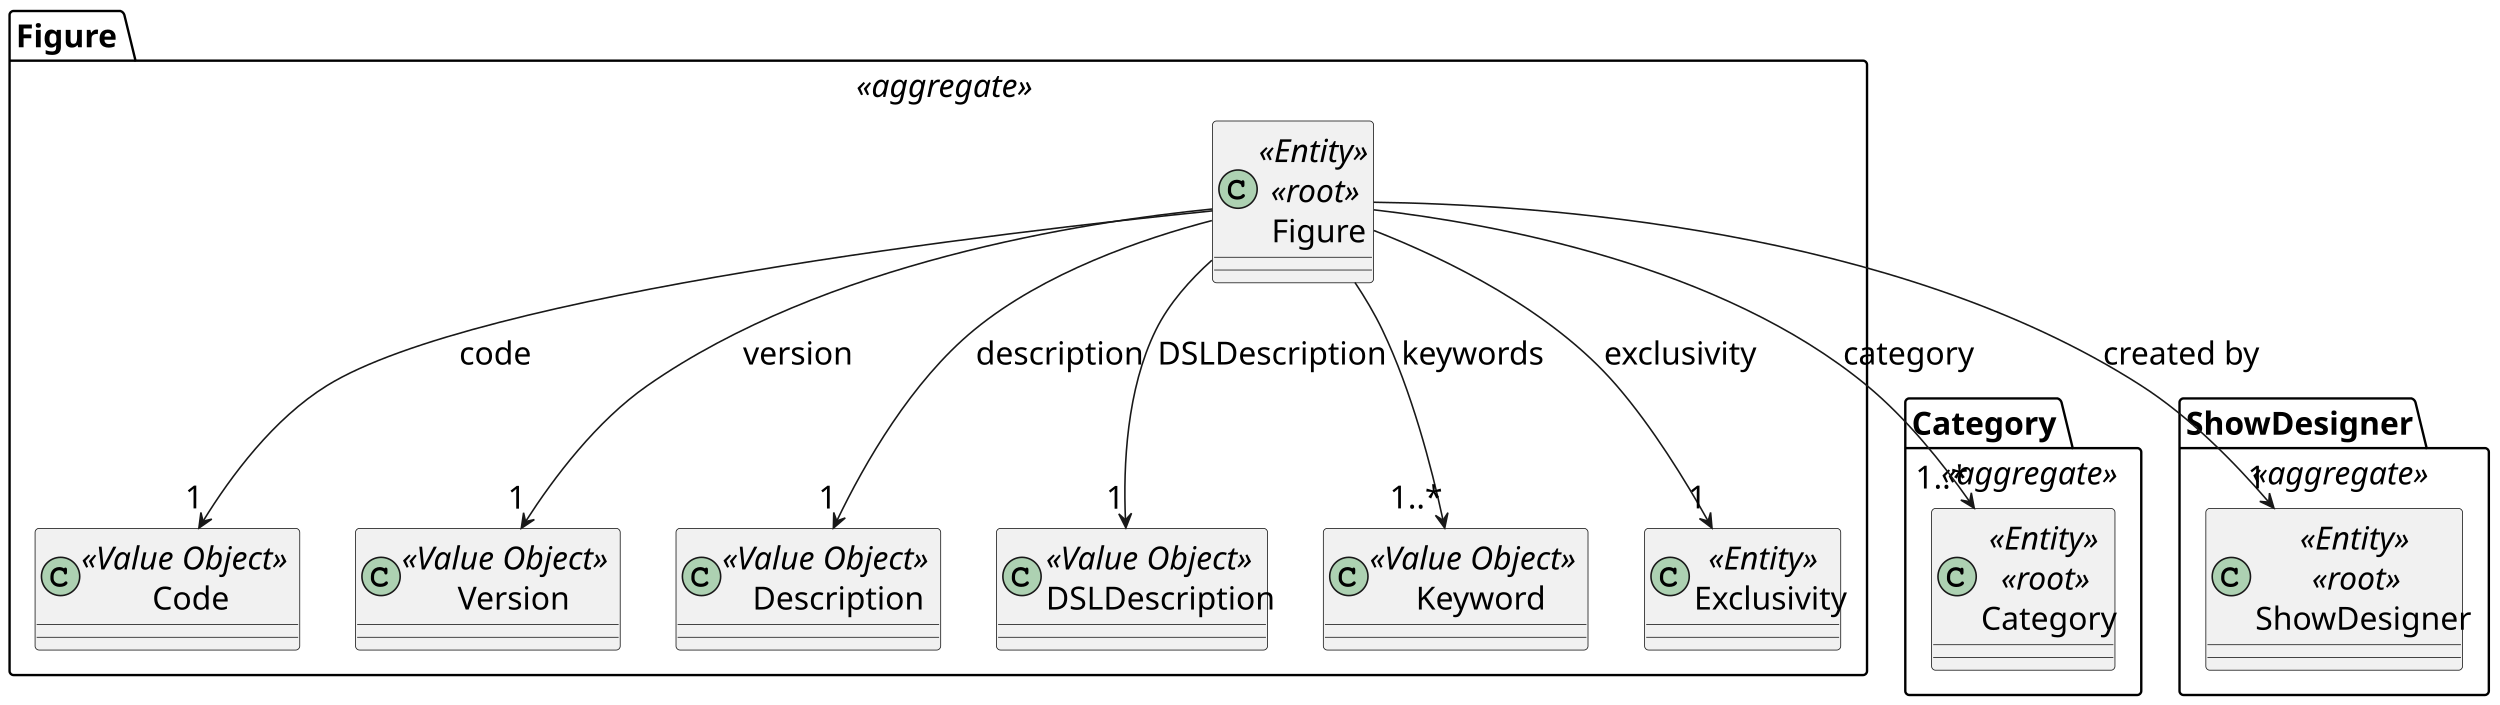
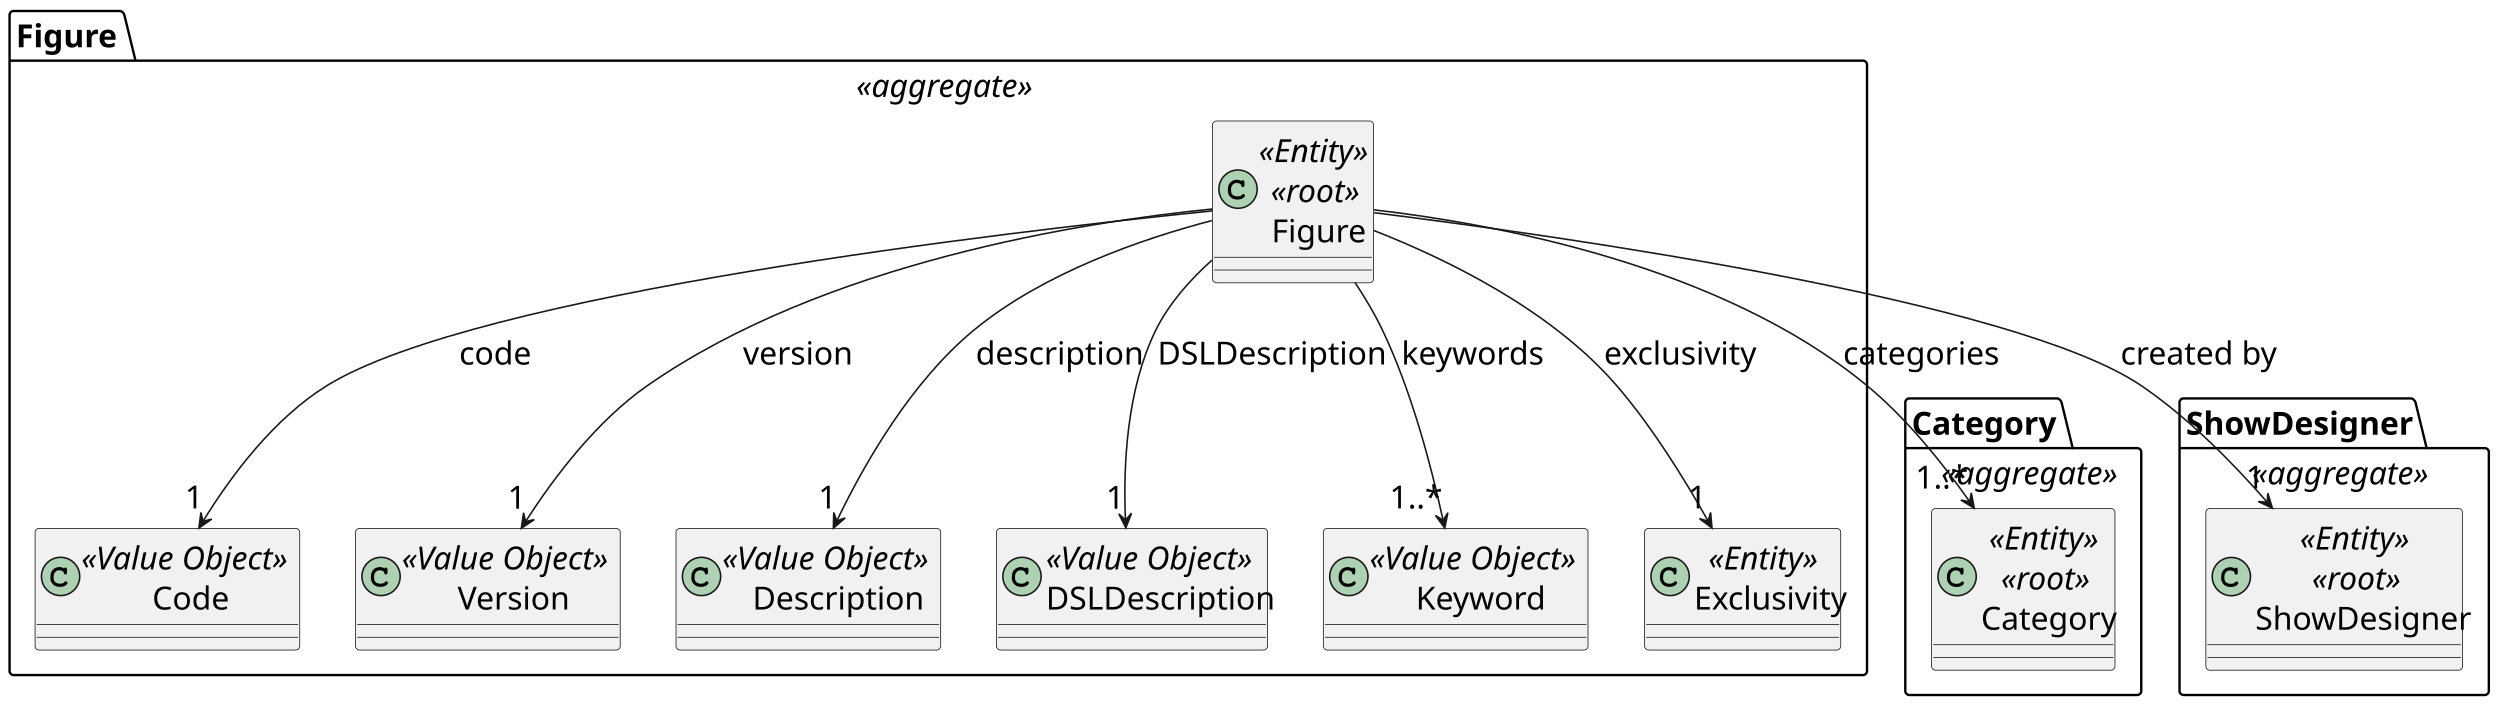
<svg xmlns="http://www.w3.org/2000/svg" contentStyleType="text/css" height="442px" preserveAspectRatio="none" style="width:1568px;height:442px;background:#FFFFFF;" version="1.1" viewBox="0 0 1568 442" width="1568px" zoomAndPan="magnify">
  <defs />
  <g>
    <g id="cluster_Figure ">
      <path d="M8.5,6.894 L75.5,6.894 A3.75,3.75 0 0 1 78,9.395 L85,38.051 L1168.5,38.051 A2.5,2.5 0 0 1 1171,40.551 L1171,420.894 A2.5,2.5 0 0 1 1168.5,423.394 L8.5,423.394 A2.5,2.5 0 0 1 6,420.894 L6,9.395 A2.5,2.5 0 0 1 8.5,6.894 " fill="none" style="stroke:#000000;stroke-width:1.5;" />
      <line style="stroke:#000000;stroke-width:1.5;" x1="6" x2="85" y1="38.051" y2="38.051" />
      <text fill="#000000" font-family="sans-serif" font-size="20" font-weight="bold" lengthAdjust="spacing" textLength="60" x="10" y="29.656">Figure</text>
      <text fill="#000000" font-family="sans-serif" font-size="20" font-style="italic" lengthAdjust="spacing" textLength="111" x="537" y="60.812">«aggregate»</text>
    </g>
    <g id="cluster_Category ">
      <path d="M1197.5,249.894 L1290.5,249.894 A3.75,3.75 0 0 1 1293,252.394 L1300,281.051 L1340.5,281.051 A2.5,2.5 0 0 1 1343,283.551 L1343,433.394 A2.5,2.5 0 0 1 1340.5,435.894 L1197.5,435.894 A2.5,2.5 0 0 1 1195,433.394 L1195,252.394 A2.5,2.5 0 0 1 1197.5,249.894 " fill="none" style="stroke:#000000;stroke-width:1.5;" />
      <line style="stroke:#000000;stroke-width:1.5;" x1="1195" x2="1300" y1="281.051" y2="281.051" />
      <text fill="#000000" font-family="sans-serif" font-size="20" font-weight="bold" lengthAdjust="spacing" textLength="86" x="1199" y="272.656">Category</text>
      <text fill="#000000" font-family="sans-serif" font-size="20" font-style="italic" lengthAdjust="spacing" textLength="111" x="1217.5" y="303.812">«aggregate»</text>
    </g>
    <g id="cluster_ShowDesigner ">
      <path d="M1369.5,249.894 L1512.5,249.894 A3.75,3.75 0 0 1 1515,252.394 L1522,281.051 L1558.5,281.051 A2.5,2.5 0 0 1 1561,283.551 L1561,433.394 A2.5,2.5 0 0 1 1558.5,435.894 L1369.5,435.894 A2.5,2.5 0 0 1 1367,433.394 L1367,252.394 A2.5,2.5 0 0 1 1369.5,249.894 " fill="none" style="stroke:#000000;stroke-width:1.5;" />
      <line style="stroke:#000000;stroke-width:1.5;" x1="1367" x2="1522" y1="281.051" y2="281.051" />
      <text fill="#000000" font-family="sans-serif" font-size="20" font-weight="bold" lengthAdjust="spacing" textLength="136" x="1371" y="272.656">ShowDesigner</text>
      <text fill="#000000" font-family="sans-serif" font-size="20" font-style="italic" lengthAdjust="spacing" textLength="111" x="1412.5" y="303.812">«aggregate»</text>
    </g>
    <g id="elem_Figure">
      <rect codeLine="4" fill="#F1F1F1" height="101.469" id="Figure" rx="2.5" ry="2.5" style="stroke:#181818;stroke-width:0.5;" width="101" x="760.5" y="75.894" />
      <ellipse cx="776.5" cy="118.629" fill="#ADD1B2" rx="12" ry="12" style="stroke:#181818;stroke-width:1.0;" />
      <path d="M778.641,113.551 Q778.828,113.301 779.047,113.176 Q779.266,113.035 779.516,113.035 Q779.953,113.035 780.234,113.348 Q780.516,113.644 780.516,114.363 L780.516,116.066 Q780.516,116.785 780.234,117.098 Q779.953,117.41 779.516,117.41 Q779.125,117.41 778.875,117.176 Q778.625,116.957 778.516,116.348 Q778.453,115.926 778.234,115.707 Q777.844,115.269 777.125,115.004 Q776.406,114.738 775.688,114.738 Q774.781,114.738 774.031,115.129 Q773.281,115.519 772.703,116.41 Q772.125,117.285 772.125,118.488 L772.125,119.785 Q772.125,121.238 773.172,122.207 Q774.234,123.176 776.094,123.176 Q777.203,123.176 777.984,122.863 Q778.422,122.691 778.938,122.176 Q779.25,121.863 779.422,121.769 Q779.594,121.676 779.828,121.676 Q780.219,121.676 780.516,121.988 Q780.828,122.285 780.828,122.691 Q780.828,123.098 780.422,123.566 Q779.828,124.254 778.891,124.644 Q777.625,125.176 776.109,125.176 Q774.328,125.176 772.906,124.441 Q771.75,123.848 770.938,122.582 Q770.125,121.316 770.125,119.832 L770.125,118.473 Q770.125,116.91 770.844,115.566 Q771.578,114.207 772.859,113.473 Q774.156,112.738 775.609,112.738 Q776.469,112.738 777.219,112.941 Q777.984,113.144 778.641,113.551 Z " fill="#000000" />
      <text fill="#000000" font-family="sans-serif" font-size="20" font-style="italic" lengthAdjust="spacing" textLength="71" x="789.5" y="101.656">«Entity»</text>
      <text fill="#000000" font-family="sans-serif" font-size="20" font-style="italic" lengthAdjust="spacing" textLength="56" x="797" y="126.812">«root»</text>
      <text fill="#000000" font-family="sans-serif" font-size="20" lengthAdjust="spacing" textLength="55" x="797.5" y="151.969">Figure</text>
      <line style="stroke:#181818;stroke-width:0.5;" x1="761.5" x2="860.5" y1="161.363" y2="161.363" />
      <line style="stroke:#181818;stroke-width:0.5;" x1="761.5" x2="860.5" y1="169.363" y2="169.363" />
    </g>
    <g id="elem_Code">
      <rect codeLine="7" fill="#F1F1F1" height="76.312" id="Code" rx="2.5" ry="2.5" style="stroke:#181818;stroke-width:0.5;" width="166" x="22" y="331.394" />
      <ellipse cx="38" cy="361.551" fill="#ADD1B2" rx="12" ry="12" style="stroke:#181818;stroke-width:1.0;" />
      <path d="M40.141,356.473 Q40.328,356.223 40.547,356.098 Q40.766,355.957 41.016,355.957 Q41.453,355.957 41.734,356.269 Q42.016,356.566 42.016,357.285 L42.016,358.988 Q42.016,359.707 41.734,360.019 Q41.453,360.332 41.016,360.332 Q40.625,360.332 40.375,360.098 Q40.125,359.879 40.016,359.269 Q39.953,358.848 39.734,358.629 Q39.344,358.191 38.625,357.926 Q37.906,357.66 37.188,357.66 Q36.281,357.66 35.531,358.051 Q34.781,358.441 34.203,359.332 Q33.625,360.207 33.625,361.41 L33.625,362.707 Q33.625,364.16 34.672,365.129 Q35.734,366.098 37.594,366.098 Q38.703,366.098 39.484,365.785 Q39.922,365.613 40.438,365.098 Q40.75,364.785 40.922,364.691 Q41.094,364.598 41.328,364.598 Q41.719,364.598 42.016,364.91 Q42.328,365.207 42.328,365.613 Q42.328,366.019 41.922,366.488 Q41.328,367.176 40.391,367.566 Q39.125,368.098 37.609,368.098 Q35.828,368.098 34.406,367.363 Q33.25,366.769 32.438,365.504 Q31.625,364.238 31.625,362.754 L31.625,361.394 Q31.625,359.832 32.344,358.488 Q33.078,357.129 34.359,356.394 Q35.656,355.66 37.109,355.66 Q37.969,355.66 38.719,355.863 Q39.484,356.066 40.141,356.473 Z " fill="#000000" />
      <text fill="#000000" font-family="sans-serif" font-size="20" font-style="italic" lengthAdjust="spacing" textLength="136" x="51" y="357.156">«Value Object»</text>
      <text fill="#000000" font-family="sans-serif" font-size="20" lengthAdjust="spacing" textLength="47" x="95.5" y="382.312">Code</text>
      <line style="stroke:#181818;stroke-width:0.5;" x1="23" x2="187" y1="391.707" y2="391.707" />
      <line style="stroke:#181818;stroke-width:0.5;" x1="23" x2="187" y1="399.707" y2="399.707" />
    </g>
    <g id="elem_Version">
      <rect codeLine="10" fill="#F1F1F1" height="76.312" id="Version" rx="2.5" ry="2.5" style="stroke:#181818;stroke-width:0.5;" width="166" x="223" y="331.394" />
      <ellipse cx="239" cy="361.551" fill="#ADD1B2" rx="12" ry="12" style="stroke:#181818;stroke-width:1.0;" />
      <path d="M241.141,356.473 Q241.328,356.223 241.547,356.098 Q241.766,355.957 242.016,355.957 Q242.453,355.957 242.734,356.269 Q243.016,356.566 243.016,357.285 L243.016,358.988 Q243.016,359.707 242.734,360.019 Q242.453,360.332 242.016,360.332 Q241.625,360.332 241.375,360.098 Q241.125,359.879 241.016,359.269 Q240.953,358.848 240.734,358.629 Q240.344,358.191 239.625,357.926 Q238.906,357.66 238.188,357.66 Q237.281,357.66 236.531,358.051 Q235.781,358.441 235.203,359.332 Q234.625,360.207 234.625,361.41 L234.625,362.707 Q234.625,364.16 235.672,365.129 Q236.734,366.098 238.594,366.098 Q239.703,366.098 240.484,365.785 Q240.922,365.613 241.438,365.098 Q241.75,364.785 241.922,364.691 Q242.094,364.598 242.328,364.598 Q242.719,364.598 243.016,364.91 Q243.328,365.207 243.328,365.613 Q243.328,366.019 242.922,366.488 Q242.328,367.176 241.391,367.566 Q240.125,368.098 238.609,368.098 Q236.828,368.098 235.406,367.363 Q234.25,366.769 233.438,365.504 Q232.625,364.238 232.625,362.754 L232.625,361.394 Q232.625,359.832 233.344,358.488 Q234.078,357.129 235.359,356.394 Q236.656,355.66 238.109,355.66 Q238.969,355.66 239.719,355.863 Q240.484,356.066 241.141,356.473 Z " fill="#000000" />
      <text fill="#000000" font-family="sans-serif" font-size="20" font-style="italic" lengthAdjust="spacing" textLength="136" x="252" y="357.156">«Value Object»</text>
      <text fill="#000000" font-family="sans-serif" font-size="20" lengthAdjust="spacing" textLength="66" x="287" y="382.312">Version</text>
      <line style="stroke:#181818;stroke-width:0.5;" x1="224" x2="388" y1="391.707" y2="391.707" />
      <line style="stroke:#181818;stroke-width:0.5;" x1="224" x2="388" y1="399.707" y2="399.707" />
    </g>
    <g id="elem_Description">
      <rect codeLine="13" fill="#F1F1F1" height="76.312" id="Description" rx="2.5" ry="2.5" style="stroke:#181818;stroke-width:0.5;" width="166" x="424" y="331.394" />
      <ellipse cx="440" cy="361.551" fill="#ADD1B2" rx="12" ry="12" style="stroke:#181818;stroke-width:1.0;" />
      <path d="M442.141,356.473 Q442.328,356.223 442.547,356.098 Q442.766,355.957 443.016,355.957 Q443.453,355.957 443.734,356.269 Q444.016,356.566 444.016,357.285 L444.016,358.988 Q444.016,359.707 443.734,360.019 Q443.453,360.332 443.016,360.332 Q442.625,360.332 442.375,360.098 Q442.125,359.879 442.016,359.269 Q441.953,358.848 441.734,358.629 Q441.344,358.191 440.625,357.926 Q439.906,357.66 439.188,357.66 Q438.281,357.66 437.531,358.051 Q436.781,358.441 436.203,359.332 Q435.625,360.207 435.625,361.41 L435.625,362.707 Q435.625,364.16 436.672,365.129 Q437.734,366.098 439.594,366.098 Q440.703,366.098 441.484,365.785 Q441.922,365.613 442.438,365.098 Q442.75,364.785 442.922,364.691 Q443.094,364.598 443.328,364.598 Q443.719,364.598 444.016,364.91 Q444.328,365.207 444.328,365.613 Q444.328,366.019 443.922,366.488 Q443.328,367.176 442.391,367.566 Q441.125,368.098 439.609,368.098 Q437.828,368.098 436.406,367.363 Q435.25,366.769 434.438,365.504 Q433.625,364.238 433.625,362.754 L433.625,361.394 Q433.625,359.832 434.344,358.488 Q435.078,357.129 436.359,356.394 Q437.656,355.66 439.109,355.66 Q439.969,355.66 440.719,355.863 Q441.484,356.066 442.141,356.473 Z " fill="#000000" />
      <text fill="#000000" font-family="sans-serif" font-size="20" font-style="italic" lengthAdjust="spacing" textLength="136" x="453" y="357.156">«Value Object»</text>
      <text fill="#000000" font-family="sans-serif" font-size="20" lengthAdjust="spacing" textLength="98" x="472" y="382.312">Description</text>
      <line style="stroke:#181818;stroke-width:0.5;" x1="425" x2="589" y1="391.707" y2="391.707" />
      <line style="stroke:#181818;stroke-width:0.5;" x1="425" x2="589" y1="399.707" y2="399.707" />
    </g>
    <g id="elem_DSLDescription">
      <rect codeLine="16" fill="#F1F1F1" height="76.312" id="DSLDescription" rx="2.5" ry="2.5" style="stroke:#181818;stroke-width:0.5;" width="170" x="625" y="331.394" />
      <ellipse cx="641" cy="361.551" fill="#ADD1B2" rx="12" ry="12" style="stroke:#181818;stroke-width:1.0;" />
      <path d="M643.141,356.473 Q643.328,356.223 643.547,356.098 Q643.766,355.957 644.016,355.957 Q644.453,355.957 644.734,356.269 Q645.016,356.566 645.016,357.285 L645.016,358.988 Q645.016,359.707 644.734,360.019 Q644.453,360.332 644.016,360.332 Q643.625,360.332 643.375,360.098 Q643.125,359.879 643.016,359.269 Q642.953,358.848 642.734,358.629 Q642.344,358.191 641.625,357.926 Q640.906,357.66 640.188,357.66 Q639.281,357.66 638.531,358.051 Q637.781,358.441 637.203,359.332 Q636.625,360.207 636.625,361.41 L636.625,362.707 Q636.625,364.16 637.672,365.129 Q638.734,366.098 640.594,366.098 Q641.703,366.098 642.484,365.785 Q642.922,365.613 643.438,365.098 Q643.75,364.785 643.922,364.691 Q644.094,364.598 644.328,364.598 Q644.719,364.598 645.016,364.91 Q645.328,365.207 645.328,365.613 Q645.328,366.019 644.922,366.488 Q644.328,367.176 643.391,367.566 Q642.125,368.098 640.609,368.098 Q638.828,368.098 637.406,367.363 Q636.25,366.769 635.438,365.504 Q634.625,364.238 634.625,362.754 L634.625,361.394 Q634.625,359.832 635.344,358.488 Q636.078,357.129 637.359,356.394 Q638.656,355.66 640.109,355.66 Q640.969,355.66 641.719,355.863 Q642.484,356.066 643.141,356.473 Z " fill="#000000" />
      <text fill="#000000" font-family="sans-serif" font-size="20" font-style="italic" lengthAdjust="spacing" textLength="136" x="656" y="357.156">«Value Object»</text>
      <text fill="#000000" font-family="sans-serif" font-size="20" lengthAdjust="spacing" textLength="136" x="656" y="382.312">DSLDescription</text>
      <line style="stroke:#181818;stroke-width:0.5;" x1="626" x2="794" y1="391.707" y2="391.707" />
      <line style="stroke:#181818;stroke-width:0.5;" x1="626" x2="794" y1="399.707" y2="399.707" />
    </g>
    <g id="elem_Keyword">
      <rect codeLine="19" fill="#F1F1F1" height="76.312" id="Keyword" rx="2.5" ry="2.5" style="stroke:#181818;stroke-width:0.5;" width="166" x="830" y="331.394" />
      <ellipse cx="846" cy="361.551" fill="#ADD1B2" rx="12" ry="12" style="stroke:#181818;stroke-width:1.0;" />
      <path d="M848.141,356.473 Q848.328,356.223 848.547,356.098 Q848.766,355.957 849.016,355.957 Q849.453,355.957 849.734,356.269 Q850.016,356.566 850.016,357.285 L850.016,358.988 Q850.016,359.707 849.734,360.019 Q849.453,360.332 849.016,360.332 Q848.625,360.332 848.375,360.098 Q848.125,359.879 848.016,359.269 Q847.953,358.848 847.734,358.629 Q847.344,358.191 846.625,357.926 Q845.906,357.66 845.188,357.66 Q844.281,357.66 843.531,358.051 Q842.781,358.441 842.203,359.332 Q841.625,360.207 841.625,361.41 L841.625,362.707 Q841.625,364.16 842.672,365.129 Q843.734,366.098 845.594,366.098 Q846.703,366.098 847.484,365.785 Q847.922,365.613 848.438,365.098 Q848.75,364.785 848.922,364.691 Q849.094,364.598 849.328,364.598 Q849.719,364.598 850.016,364.91 Q850.328,365.207 850.328,365.613 Q850.328,366.019 849.922,366.488 Q849.328,367.176 848.391,367.566 Q847.125,368.098 845.609,368.098 Q843.828,368.098 842.406,367.363 Q841.25,366.769 840.438,365.504 Q839.625,364.238 839.625,362.754 L839.625,361.394 Q839.625,359.832 840.344,358.488 Q841.078,357.129 842.359,356.394 Q843.656,355.66 845.109,355.66 Q845.969,355.66 846.719,355.863 Q847.484,356.066 848.141,356.473 Z " fill="#000000" />
      <text fill="#000000" font-family="sans-serif" font-size="20" font-style="italic" lengthAdjust="spacing" textLength="136" x="859" y="357.156">«Value Object»</text>
      <text fill="#000000" font-family="sans-serif" font-size="20" lengthAdjust="spacing" textLength="78" x="888" y="382.312">Keyword</text>
      <line style="stroke:#181818;stroke-width:0.5;" x1="831" x2="995" y1="391.707" y2="391.707" />
      <line style="stroke:#181818;stroke-width:0.5;" x1="831" x2="995" y1="399.707" y2="399.707" />
    </g>
    <g id="elem_Exclusivity">
      <rect codeLine="22" fill="#F1F1F1" height="76.312" id="Exclusivity" rx="2.5" ry="2.5" style="stroke:#181818;stroke-width:0.5;" width="123" x="1031.5" y="331.394" />
      <ellipse cx="1047.5" cy="361.551" fill="#ADD1B2" rx="12" ry="12" style="stroke:#181818;stroke-width:1.0;" />
      <path d="M1049.641,356.473 Q1049.828,356.223 1050.047,356.098 Q1050.266,355.957 1050.516,355.957 Q1050.953,355.957 1051.234,356.269 Q1051.516,356.566 1051.516,357.285 L1051.516,358.988 Q1051.516,359.707 1051.234,360.019 Q1050.953,360.332 1050.516,360.332 Q1050.125,360.332 1049.875,360.098 Q1049.625,359.879 1049.516,359.269 Q1049.453,358.848 1049.234,358.629 Q1048.844,358.191 1048.125,357.926 Q1047.406,357.66 1046.688,357.66 Q1045.781,357.66 1045.031,358.051 Q1044.281,358.441 1043.703,359.332 Q1043.125,360.207 1043.125,361.41 L1043.125,362.707 Q1043.125,364.16 1044.172,365.129 Q1045.234,366.098 1047.094,366.098 Q1048.203,366.098 1048.984,365.785 Q1049.422,365.613 1049.938,365.098 Q1050.25,364.785 1050.422,364.691 Q1050.594,364.598 1050.828,364.598 Q1051.219,364.598 1051.516,364.91 Q1051.828,365.207 1051.828,365.613 Q1051.828,366.019 1051.422,366.488 Q1050.828,367.176 1049.891,367.566 Q1048.625,368.098 1047.109,368.098 Q1045.328,368.098 1043.906,367.363 Q1042.75,366.769 1041.938,365.504 Q1041.125,364.238 1041.125,362.754 L1041.125,361.394 Q1041.125,359.832 1041.844,358.488 Q1042.578,357.129 1043.859,356.394 Q1045.156,355.66 1046.609,355.66 Q1047.469,355.66 1048.219,355.863 Q1048.984,356.066 1049.641,356.473 Z " fill="#000000" />
      <text fill="#000000" font-family="sans-serif" font-size="20" font-style="italic" lengthAdjust="spacing" textLength="71" x="1071.5" y="357.156">«Entity»</text>
      <text fill="#000000" font-family="sans-serif" font-size="20" lengthAdjust="spacing" textLength="89" x="1062.5" y="382.312">Exclusivity</text>
      <line style="stroke:#181818;stroke-width:0.5;" x1="1032.5" x2="1153.5" y1="391.707" y2="391.707" />
      <line style="stroke:#181818;stroke-width:0.5;" x1="1032.5" x2="1153.5" y1="399.707" y2="399.707" />
    </g>
    <g id="elem_Category">
      <rect codeLine="38" fill="#F1F1F1" height="101.469" id="Category" rx="2.5" ry="2.5" style="stroke:#181818;stroke-width:0.5;" width="115" x="1211.5" y="318.894" />
      <ellipse cx="1227.5" cy="361.629" fill="#ADD1B2" rx="12" ry="12" style="stroke:#181818;stroke-width:1.0;" />
      <path d="M1229.641,356.551 Q1229.828,356.301 1230.047,356.176 Q1230.266,356.035 1230.516,356.035 Q1230.953,356.035 1231.234,356.348 Q1231.516,356.644 1231.516,357.363 L1231.516,359.066 Q1231.516,359.785 1231.234,360.098 Q1230.953,360.41 1230.516,360.41 Q1230.125,360.41 1229.875,360.176 Q1229.625,359.957 1229.516,359.348 Q1229.453,358.926 1229.234,358.707 Q1228.844,358.269 1228.125,358.004 Q1227.406,357.738 1226.688,357.738 Q1225.781,357.738 1225.031,358.129 Q1224.281,358.519 1223.703,359.41 Q1223.125,360.285 1223.125,361.488 L1223.125,362.785 Q1223.125,364.238 1224.172,365.207 Q1225.234,366.176 1227.094,366.176 Q1228.203,366.176 1228.984,365.863 Q1229.422,365.691 1229.938,365.176 Q1230.25,364.863 1230.422,364.769 Q1230.594,364.676 1230.828,364.676 Q1231.219,364.676 1231.516,364.988 Q1231.828,365.285 1231.828,365.691 Q1231.828,366.098 1231.422,366.566 Q1230.828,367.254 1229.891,367.644 Q1228.625,368.176 1227.109,368.176 Q1225.328,368.176 1223.906,367.441 Q1222.75,366.848 1221.938,365.582 Q1221.125,364.316 1221.125,362.832 L1221.125,361.473 Q1221.125,359.91 1221.844,358.566 Q1222.578,357.207 1223.859,356.473 Q1225.156,355.738 1226.609,355.738 Q1227.469,355.738 1228.219,355.941 Q1228.984,356.144 1229.641,356.551 Z " fill="#000000" />
      <text fill="#000000" font-family="sans-serif" font-size="20" font-style="italic" lengthAdjust="spacing" textLength="71" x="1247.5" y="344.656">«Entity»</text>
      <text fill="#000000" font-family="sans-serif" font-size="20" font-style="italic" lengthAdjust="spacing" textLength="56" x="1255" y="369.812">«root»</text>
      <text fill="#000000" font-family="sans-serif" font-size="20" lengthAdjust="spacing" textLength="81" x="1242.5" y="394.969">Category</text>
      <line style="stroke:#181818;stroke-width:0.5;" x1="1212.5" x2="1325.5" y1="404.363" y2="404.363" />
      <line style="stroke:#181818;stroke-width:0.5;" x1="1212.5" x2="1325.5" y1="412.363" y2="412.363" />
    </g>
    <g id="elem_ShowDesigner">
      <rect codeLine="47" fill="#F1F1F1" height="101.469" id="ShowDesigner" rx="2.5" ry="2.5" style="stroke:#181818;stroke-width:0.5;" width="161" x="1383.5" y="318.894" />
      <ellipse cx="1399.5" cy="361.629" fill="#ADD1B2" rx="12" ry="12" style="stroke:#181818;stroke-width:1.0;" />
      <path d="M1401.641,356.551 Q1401.828,356.301 1402.047,356.176 Q1402.266,356.035 1402.516,356.035 Q1402.953,356.035 1403.234,356.348 Q1403.516,356.644 1403.516,357.363 L1403.516,359.066 Q1403.516,359.785 1403.234,360.098 Q1402.953,360.41 1402.516,360.41 Q1402.125,360.41 1401.875,360.176 Q1401.625,359.957 1401.516,359.348 Q1401.453,358.926 1401.234,358.707 Q1400.844,358.269 1400.125,358.004 Q1399.406,357.738 1398.688,357.738 Q1397.781,357.738 1397.031,358.129 Q1396.281,358.519 1395.703,359.41 Q1395.125,360.285 1395.125,361.488 L1395.125,362.785 Q1395.125,364.238 1396.172,365.207 Q1397.234,366.176 1399.094,366.176 Q1400.203,366.176 1400.984,365.863 Q1401.422,365.691 1401.938,365.176 Q1402.25,364.863 1402.422,364.769 Q1402.594,364.676 1402.828,364.676 Q1403.219,364.676 1403.516,364.988 Q1403.828,365.285 1403.828,365.691 Q1403.828,366.098 1403.422,366.566 Q1402.828,367.254 1401.891,367.644 Q1400.625,368.176 1399.109,368.176 Q1397.328,368.176 1395.906,367.441 Q1394.75,366.848 1393.938,365.582 Q1393.125,364.316 1393.125,362.832 L1393.125,361.473 Q1393.125,359.91 1393.844,358.566 Q1394.578,357.207 1395.859,356.473 Q1397.156,355.738 1398.609,355.738 Q1399.469,355.738 1400.219,355.941 Q1400.984,356.144 1401.641,356.551 Z " fill="#000000" />
      <text fill="#000000" font-family="sans-serif" font-size="20" font-style="italic" lengthAdjust="spacing" textLength="71" x="1442.5" y="344.656">«Entity»</text>
      <text fill="#000000" font-family="sans-serif" font-size="20" font-style="italic" lengthAdjust="spacing" textLength="56" x="1450" y="369.812">«root»</text>
      <text fill="#000000" font-family="sans-serif" font-size="20" lengthAdjust="spacing" textLength="127" x="1414.5" y="394.969">ShowDesigner</text>
      <line style="stroke:#181818;stroke-width:0.5;" x1="1384.5" x2="1543.5" y1="404.363" y2="404.363" />
      <line style="stroke:#181818;stroke-width:0.5;" x1="1384.5" x2="1543.5" y1="412.363" y2="412.363" />
    </g>
    <g id="link_Figure_DSLDescription">
      <path codeLine="27" d="M760.08,163.225 C746.43,175.464 733.19,190.304 725,206.894 C706.66,244.044 704.44,291.834 705.88,325.764 " fill="none" id="Figure-to-DSLDescription" style="stroke:#181818;stroke-width:1.0;" />
      <polygon fill="#181818" points="706.14,331.094,709.697,321.911,705.897,326.101,701.707,322.3,706.14,331.094" style="stroke:#181818;stroke-width:1.0;" />
      <text fill="#000000" font-family="sans-serif" font-size="20" lengthAdjust="spacing" textLength="136" x="726" y="228.656">DSLDescription</text>
      <text fill="#000000" font-family="sans-serif" font-size="20" lengthAdjust="spacing" textLength="11" x="693.707" y="319.065">1</text>
    </g>
    <g id="link_Figure_Keyword">
      <path codeLine="28" d="M849.82,177.155 C856.15,186.685 862.2,196.845 867,206.894 C885.37,245.355 897.76,292.545 905.01,325.964 " fill="none" id="Figure-to-Keyword" style="stroke:#181818;stroke-width:1.0;" />
      <polygon fill="#181818" points="906.13,331.204,908.136,321.562,905.073,326.318,900.317,323.254,906.13,331.204" style="stroke:#181818;stroke-width:1.0;" />
      <text fill="#000000" font-family="sans-serif" font-size="20" lengthAdjust="spacing" textLength="85" x="879" y="228.656">keywords</text>
      <text fill="#000000" font-family="sans-serif" font-size="20" lengthAdjust="spacing" textLength="31" x="871.565" y="318.875">1..*</text>
    </g>
    <g id="link_Figure_Exclusivity">
      <path codeLine="29" d="M861.74,144.614 C907.28,162.424 973.06,194.385 1014,241.894 C1036.45,267.945 1056.87,301.014 1071.32,326.805 " fill="none" id="Figure-to-Exclusivity" style="stroke:#181818;stroke-width:1.0;" />
      <polygon fill="#181818" points="1073.77,331.214,1072.896,321.404,1071.342,326.844,1065.903,325.29,1073.77,331.214" style="stroke:#181818;stroke-width:1.0;" />
      <text fill="#000000" font-family="sans-serif" font-size="20" lengthAdjust="spacing" textLength="87" x="1006" y="228.656">exclusivity</text>
      <text fill="#000000" font-family="sans-serif" font-size="20" lengthAdjust="spacing" textLength="11" x="1058.829" y="318.887">1</text>
    </g>
    <g id="link_Figure_Code">
      <path codeLine="30" d="M760.48,132.244 C632.4,145.274 298.55,183.994 205,241.894 C171.67,262.524 144.89,298.425 127.46,326.724 " fill="none" id="Figure-to-Code" style="stroke:#181818;stroke-width:1.0;" />
      <polygon fill="#181818" points="124.74,331.195,132.836,325.587,127.34,326.923,126.003,321.427,124.74,331.195" style="stroke:#181818;stroke-width:1.0;" />
      <text fill="#000000" font-family="sans-serif" font-size="20" lengthAdjust="spacing" textLength="43" x="288" y="228.656">code</text>
      <text fill="#000000" font-family="sans-serif" font-size="20" lengthAdjust="spacing" textLength="11" x="116.01" y="318.863">1</text>
    </g>
    <g id="link_Figure_Version">
      <path codeLine="31" d="M760.41,131.084 C679,139.204 516.87,164.565 406,241.894 C374.18,264.084 347.5,299.325 329.73,326.974 " fill="none" id="Figure-to-Version" style="stroke:#181818;stroke-width:1.0;" />
      <polygon fill="#181818" points="326.95,331.344,335.147,325.885,329.627,327.122,328.39,321.601,326.95,331.344" style="stroke:#181818;stroke-width:1.0;" />
      <text fill="#000000" font-family="sans-serif" font-size="20" lengthAdjust="spacing" textLength="62" x="466" y="228.656">version</text>
      <text fill="#000000" font-family="sans-serif" font-size="20" lengthAdjust="spacing" textLength="11" x="318.412" y="319.037">1</text>
    </g>
    <g id="link_Figure_Description">
      <path codeLine="32" d="M760.08,138.345 C716.73,149.685 654.71,170.924 611,206.894 C571.69,239.244 542.28,290.435 524.95,326.495 " fill="none" id="Figure-to-Description" style="stroke:#181818;stroke-width:1.0;" />
      <polygon fill="#181818" points="522.68,331.255,530.153,324.839,524.824,326.738,522.926,321.409,522.68,331.255" style="stroke:#181818;stroke-width:1.0;" />
      <text fill="#000000" font-family="sans-serif" font-size="20" lengthAdjust="spacing" textLength="95" x="612" y="228.656">description</text>
      <text fill="#000000" font-family="sans-serif" font-size="20" lengthAdjust="spacing" textLength="11" x="513.302" y="318.933">1</text>
    </g>
    <g id="link_Figure_Category">
      <path codeLine="42" d="M861.72,131.614 C937.03,140.285 1079.36,166.174 1171,241.894 C1195.8,262.385 1218.22,290.224 1235.33,314.565 " fill="none" id="Figure-to-Category" style="stroke:#181818;stroke-width:1.0;" />
      <polygon fill="#181818" points="1238.25,318.755,1236.402,309.081,1235.398,314.648,1229.831,313.644,1238.25,318.755" style="stroke:#181818;stroke-width:1.0;" />
-       <text fill="#000000" font-family="sans-serif" font-size="20" lengthAdjust="spacing" textLength="77" x="1156" y="228.656">category</text>
+       <text fill="#000000" font-family="sans-serif" font-size="20" lengthAdjust="spacing" textLength="92" x="1156" y="228.656">categories</text>
      <text fill="#000000" font-family="sans-serif" font-size="20" lengthAdjust="spacing" textLength="31" x="1201.324" y="306.406">1..*</text>
    </g>
    <g id="link_Figure_ShowDesigner">
-       <path codeLine="51" d="M861.58,126.855 C961.6,128.114 1188.36,142.644 1343,241.894 C1373.23,261.295 1401.33,289.745 1422.83,314.745 " fill="none" id="Figure-to-ShowDesigner" style="stroke:#181818;stroke-width:1.0;" />
-       <polygon fill="#181818" points="1426.22,318.724,1423.42,309.282,1422.974,314.921,1417.335,314.475,1426.22,318.724" style="stroke:#181818;stroke-width:1.0;" />
-       <text fill="#000000" font-family="sans-serif" font-size="20" lengthAdjust="spacing" textLength="94" x="1319" y="228.656">created by</text>
-       <text fill="#000000" font-family="sans-serif" font-size="20" lengthAdjust="spacing" textLength="11" x="1409.675" y="306.373">1</text>
+       <path codeLine="51" d="M861.93,133.424 C979.18,148.075 1264.19,188.315 1343,241.894 C1372.46,261.925 1400.32,290.135 1421.85,314.834 " fill="none" id="Figure-to-ShowDesigner" style="stroke:#181818;stroke-width:1.0;" />
+       <polygon fill="#181818" points="1425.26,318.764,1422.402,309.339,1421.991,314.981,1416.349,314.57,1425.26,318.764" style="stroke:#181818;stroke-width:1.0;" />
+       <text fill="#000000" font-family="sans-serif" font-size="20" lengthAdjust="spacing" textLength="94" x="1330" y="228.656">created by</text>
+       <text fill="#000000" font-family="sans-serif" font-size="20" lengthAdjust="spacing" textLength="11" x="1408.592" y="306.418">1</text>
    </g>
  </g>
</svg>
